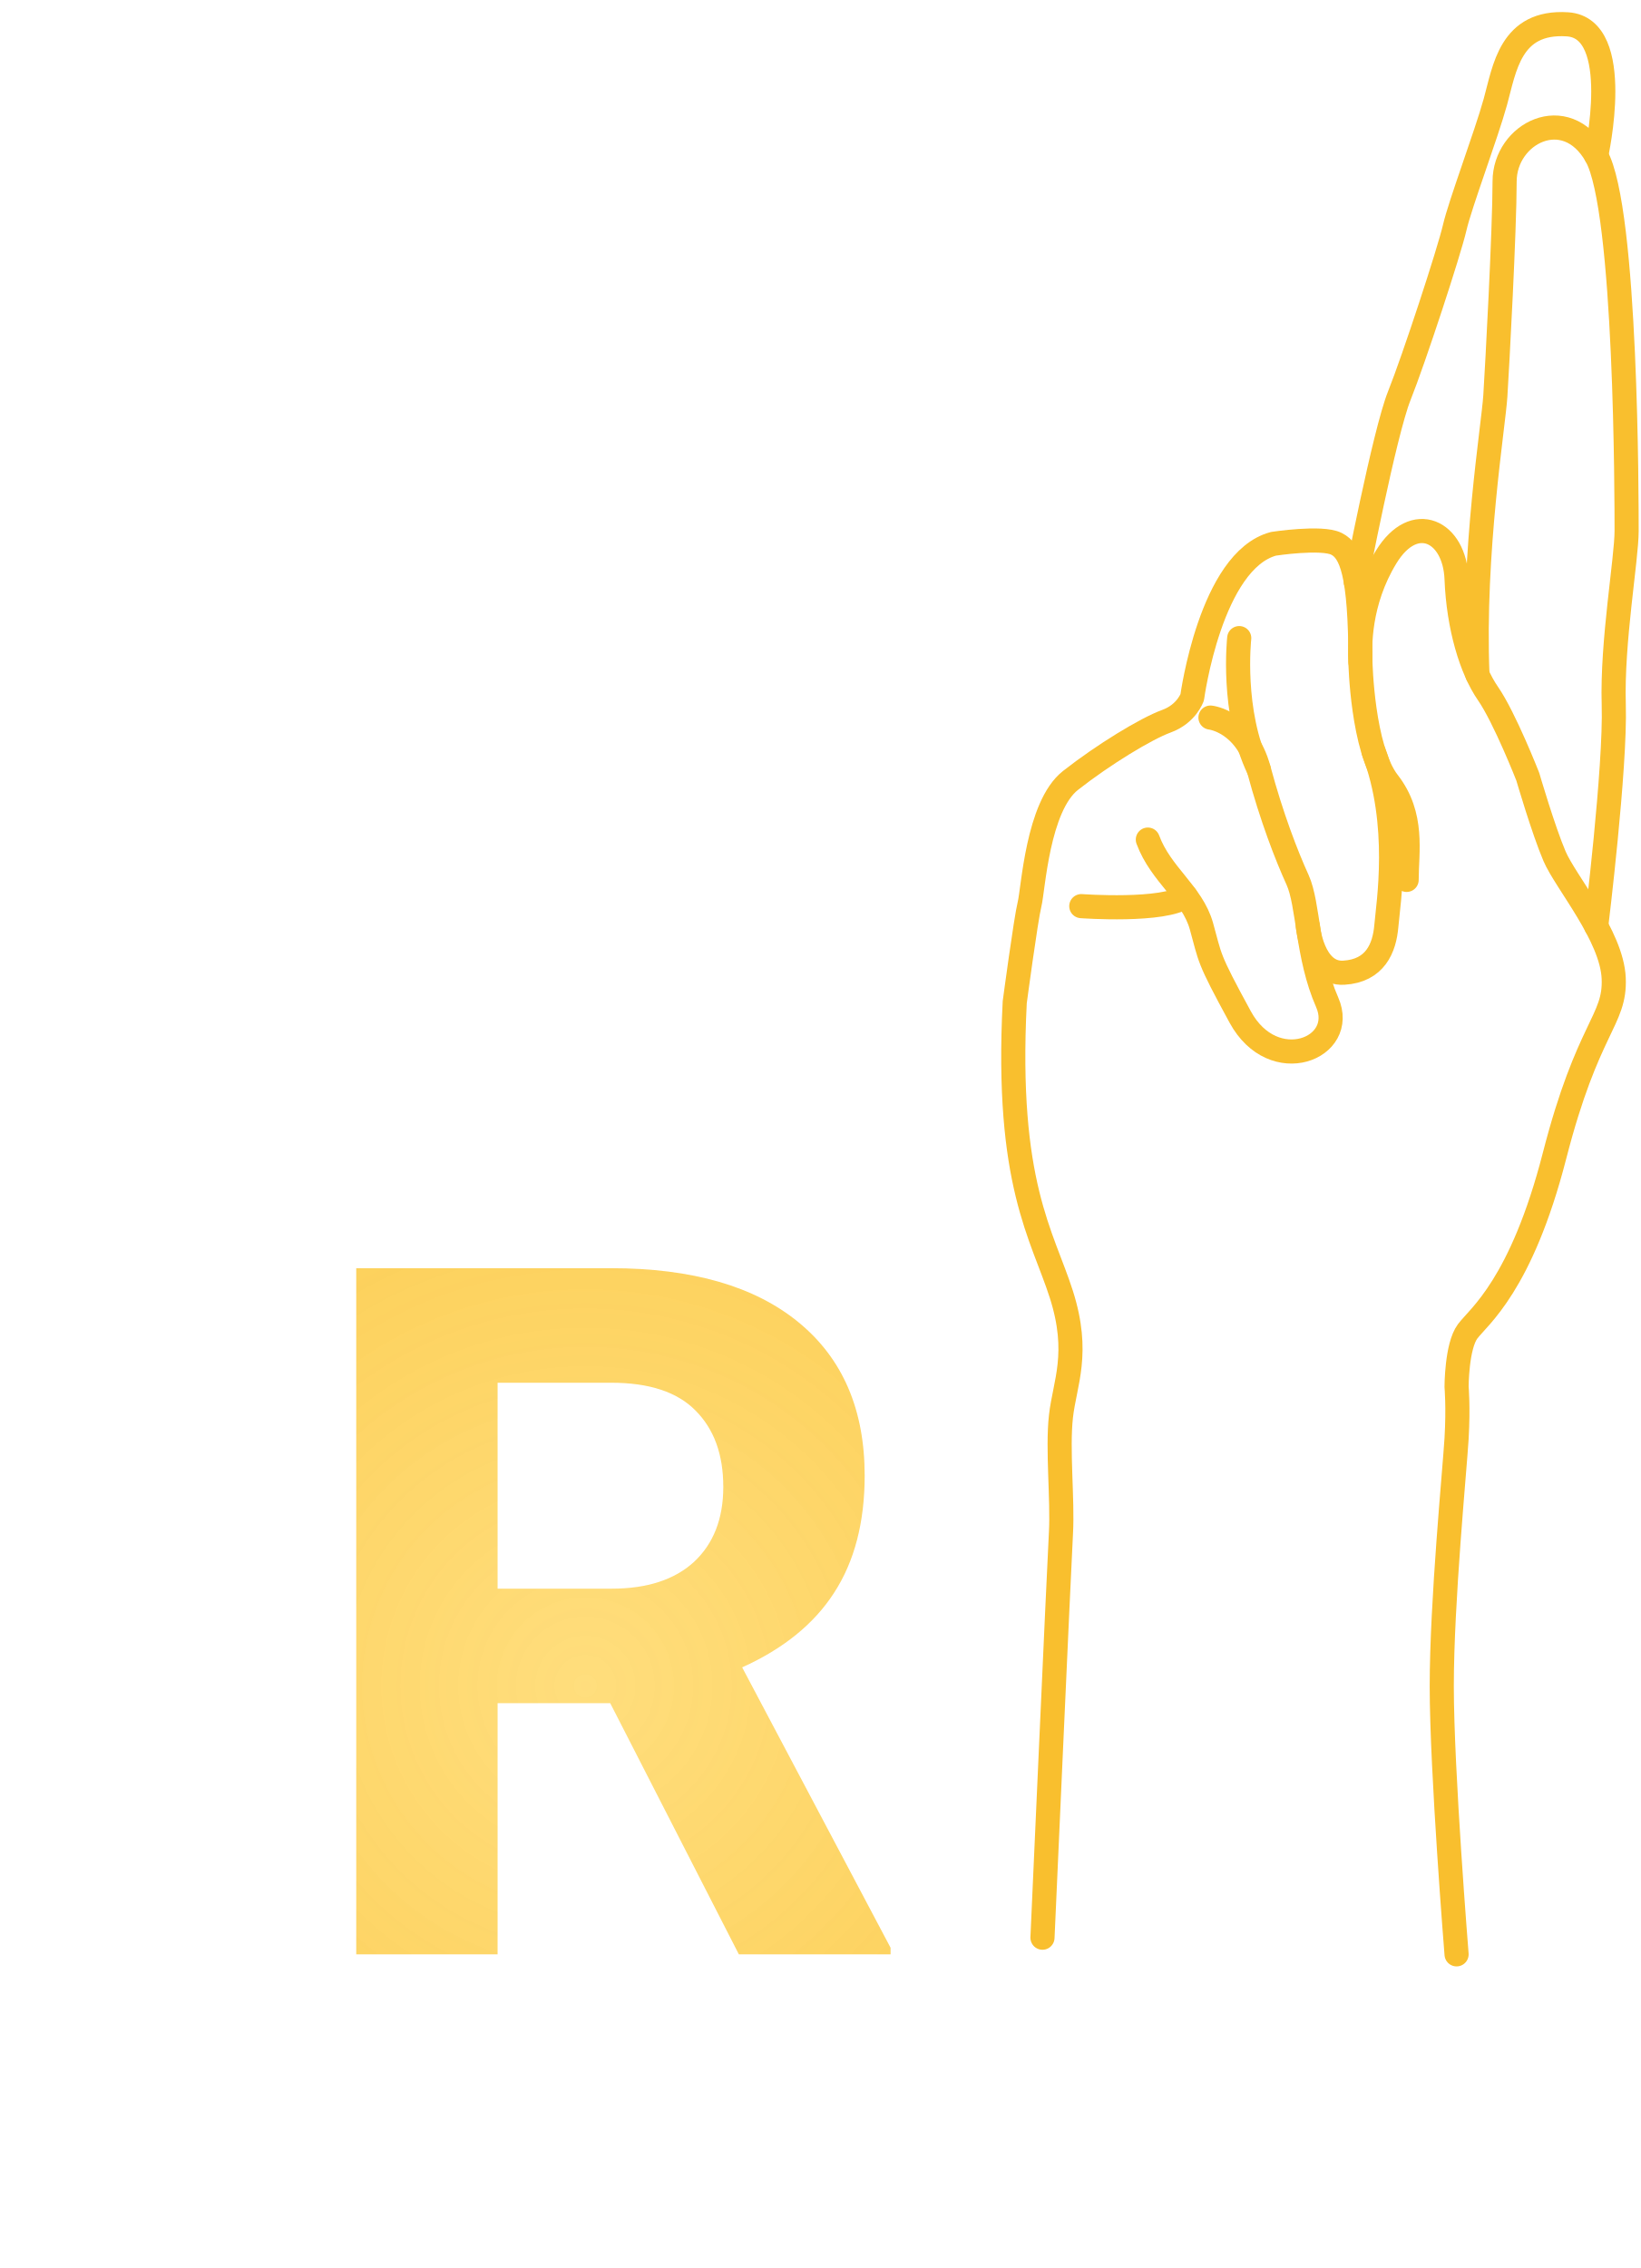
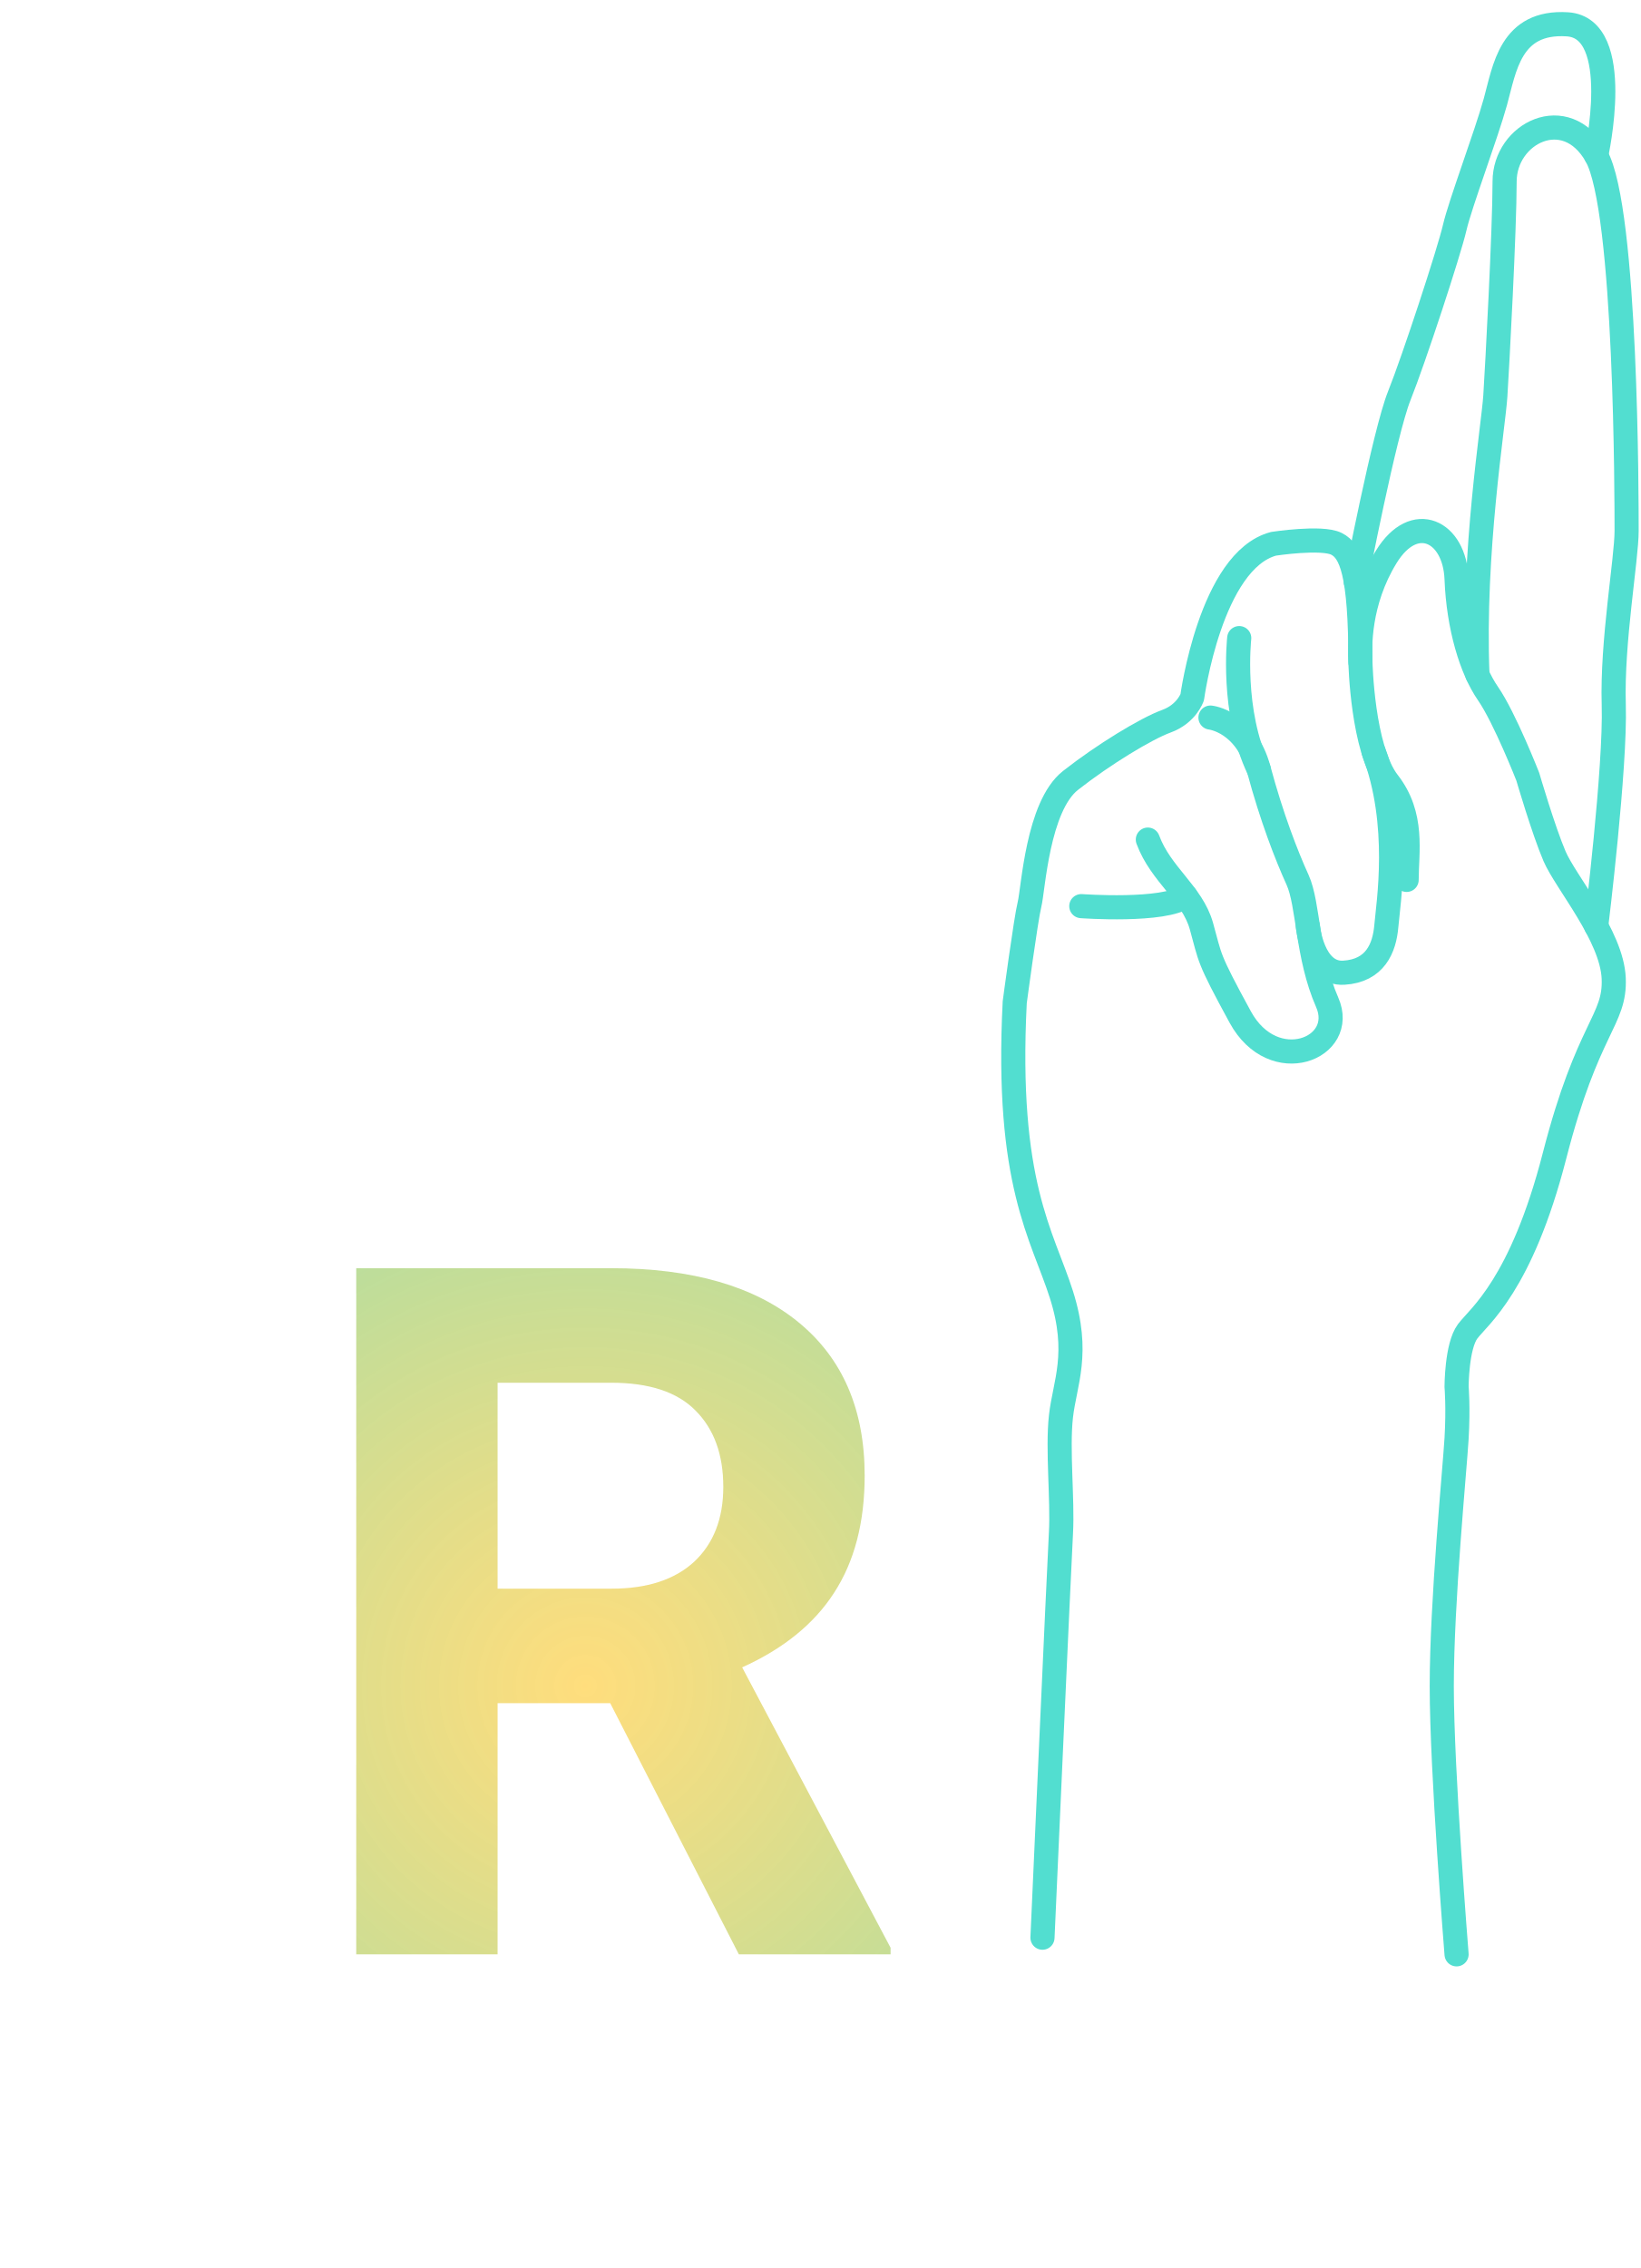
<svg xmlns="http://www.w3.org/2000/svg" width="68" height="94" viewBox="0 0 68 94" fill="none">
-   <path d="M43.21 80.31C43.21 80.31 43.899 64.91 43.976 63.53C44.052 62.151 43.822 60.083 43.976 58.703C44.129 57.324 44.774 56.099 43.992 53.646C43.21 51.194 41.677 49.049 42.06 41.54C42.06 41.54 42.52 38.092 42.674 37.479C42.827 36.866 43.005 33.418 44.372 32.346C45.738 31.273 47.501 30.201 48.344 29.893C49.187 29.587 49.417 28.898 49.417 28.898C49.417 28.898 50.183 23.227 52.789 22.538C52.789 22.538 54.781 22.232 55.393 22.538C56.007 22.844 56.389 23.764 56.389 27.441C56.389 27.441 56.465 31.043 57.538 32.422C58.611 33.801 58.304 35.304 58.304 36.468" stroke="#F9BF2E" stroke-miterlimit="10" stroke-linecap="round" stroke-linejoin="round" />
-   <path d="M60.374 81C60.374 81 59.76 73.415 59.76 69.89C59.76 66.366 60.296 60.926 60.374 59.623C60.45 58.32 60.374 57.478 60.374 57.478C60.374 57.478 60.374 55.793 60.833 55.179C61.293 54.566 63.056 53.264 64.435 47.9C65.814 42.536 66.963 42.307 66.887 40.545C66.811 38.782 64.894 36.561 64.435 35.488C63.975 34.415 63.326 32.193 63.326 32.193C63.326 32.193 62.366 29.741 61.676 28.745C60.987 27.75 60.451 25.987 60.374 23.995C60.296 22.002 58.622 21.187 57.462 23.075C56.302 24.964 56.359 26.843 56.389 27.442" stroke="#F9BF2E" stroke-miterlimit="10" stroke-linecap="round" stroke-linejoin="round" />
-   <path d="M66.161 38.386C66.161 38.386 66.969 31.81 66.889 29.205C66.809 26.6 67.422 23.165 67.422 22.009C67.422 20.854 67.428 8.671 66.161 6.449C64.894 4.226 62.365 5.529 62.365 7.522C62.365 9.514 62.059 15.183 61.981 16.41C61.905 17.636 61.033 22.893 61.239 27.965" stroke="#F9BF2E" stroke-miterlimit="10" stroke-linecap="round" stroke-linejoin="round" />
-   <path d="M56.197 24.117C56.197 24.117 57.385 17.941 57.997 16.409C58.61 14.876 60.066 10.433 60.296 9.437C60.526 8.441 61.599 5.606 61.981 4.226C62.364 2.847 62.594 0.855 64.969 1.008C67.344 1.162 66.16 6.449 66.16 6.449" stroke="#F9BF2E" stroke-miterlimit="10" stroke-linecap="round" stroke-linejoin="round" />
-   <path d="M50.173 29.741C50.173 29.741 51.638 29.895 52.175 31.886C52.711 33.879 53.325 35.458 53.784 36.468C54.244 37.479 54.168 39.624 55.01 41.54C55.853 43.455 52.788 44.682 51.408 42.154C50.029 39.625 50.183 39.753 49.799 38.386C49.416 37.02 48.114 36.254 47.577 34.798" stroke="#F9BF2E" stroke-miterlimit="10" stroke-linecap="round" stroke-linejoin="round" />
-   <path d="M44.819 37.556C44.819 37.556 48.267 37.808 49.148 37.146" stroke="#F9BF2E" stroke-miterlimit="10" stroke-linecap="round" stroke-linejoin="round" />
-   <path d="M51.365 26.447C51.365 26.447 51.025 29.511 52.174 31.887" stroke="#F9BF2E" stroke-miterlimit="10" stroke-linecap="round" stroke-linejoin="round" />
-   <path d="M54.209 38.386C54.209 38.386 54.397 40.392 55.699 40.315C57.002 40.238 57.384 39.293 57.462 38.386C57.538 37.48 58.09 34.156 56.933 31.144" stroke="#F9BF2E" stroke-miterlimit="10" stroke-linecap="round" stroke-linejoin="round" />
+   <path d="M43.21 80.31C43.21 80.31 43.899 64.91 43.976 63.53C44.052 62.151 43.822 60.083 43.976 58.703C44.129 57.324 44.774 56.099 43.992 53.646C43.21 51.194 41.677 49.049 42.06 41.54C42.06 41.54 42.52 38.092 42.674 37.479C42.827 36.866 43.005 33.418 44.372 32.346C45.738 31.273 47.501 30.201 48.344 29.893C49.187 29.587 49.417 28.898 49.417 28.898C49.417 28.898 50.183 23.227 52.789 22.538C52.789 22.538 54.781 22.232 55.393 22.538C56.007 22.844 56.389 23.764 56.389 27.441C56.389 27.441 56.465 31.043 57.538 32.422C58.611 33.801 58.304 35.304 58.304 36.468" stroke="#52ded0" stroke-miterlimit="10" stroke-linecap="round" stroke-linejoin="round" />
+   <path d="M60.374 81C60.374 81 59.76 73.415 59.76 69.89C59.76 66.366 60.296 60.926 60.374 59.623C60.45 58.32 60.374 57.478 60.374 57.478C60.374 57.478 60.374 55.793 60.833 55.179C61.293 54.566 63.056 53.264 64.435 47.9C65.814 42.536 66.963 42.307 66.887 40.545C66.811 38.782 64.894 36.561 64.435 35.488C63.975 34.415 63.326 32.193 63.326 32.193C63.326 32.193 62.366 29.741 61.676 28.745C60.987 27.75 60.451 25.987 60.374 23.995C60.296 22.002 58.622 21.187 57.462 23.075C56.302 24.964 56.359 26.843 56.389 27.442" stroke="#52ded0" stroke-miterlimit="10" stroke-linecap="round" stroke-linejoin="round" />
+   <path d="M66.161 38.386C66.161 38.386 66.969 31.81 66.889 29.205C66.809 26.6 67.422 23.165 67.422 22.009C67.422 20.854 67.428 8.671 66.161 6.449C64.894 4.226 62.365 5.529 62.365 7.522C62.365 9.514 62.059 15.183 61.981 16.41C61.905 17.636 61.033 22.893 61.239 27.965" stroke="#52ded0" stroke-miterlimit="10" stroke-linecap="round" stroke-linejoin="round" />
+   <path d="M56.197 24.117C56.197 24.117 57.385 17.941 57.997 16.409C58.61 14.876 60.066 10.433 60.296 9.437C60.526 8.441 61.599 5.606 61.981 4.226C62.364 2.847 62.594 0.855 64.969 1.008C67.344 1.162 66.16 6.449 66.16 6.449" stroke="#52ded0" stroke-miterlimit="10" stroke-linecap="round" stroke-linejoin="round" />
+   <path d="M50.173 29.741C50.173 29.741 51.638 29.895 52.175 31.886C52.711 33.879 53.325 35.458 53.784 36.468C54.244 37.479 54.168 39.624 55.01 41.54C55.853 43.455 52.788 44.682 51.408 42.154C50.029 39.625 50.183 39.753 49.799 38.386C49.416 37.02 48.114 36.254 47.577 34.798" stroke="#52ded0" stroke-miterlimit="10" stroke-linecap="round" stroke-linejoin="round" />
+   <path d="M44.819 37.556C44.819 37.556 48.267 37.808 49.148 37.146" stroke="#52ded0" stroke-miterlimit="10" stroke-linecap="round" stroke-linejoin="round" />
+   <path d="M51.365 26.447C51.365 26.447 51.025 29.511 52.174 31.887" stroke="#52ded0" stroke-miterlimit="10" stroke-linecap="round" stroke-linejoin="round" />
+   <path d="M54.209 38.386C54.209 38.386 54.397 40.392 55.699 40.315C57.002 40.238 57.384 39.293 57.462 38.386C57.538 37.48 58.09 34.156 56.933 31.144" stroke="#52ded0" stroke-miterlimit="10" stroke-linecap="round" stroke-linejoin="round" />
  <path d="M25.293 70.59H20.625V81H14.766V52.562H25.332C28.691 52.562 31.283 53.311 33.105 54.809C34.928 56.306 35.84 58.422 35.84 61.156C35.84 63.096 35.417 64.717 34.57 66.019C33.737 67.309 32.467 68.337 30.762 69.106L36.914 80.727V81H30.625L25.293 70.59ZM20.625 65.844H25.352C26.823 65.844 27.962 65.473 28.77 64.731C29.577 63.975 29.98 62.94 29.98 61.625C29.98 60.284 29.596 59.229 28.828 58.461C28.073 57.693 26.908 57.309 25.332 57.309H20.625V65.844Z" fill="url(#paint0_diamond)" />
  <defs>
    <radialGradient id="paint0_diamond" cx="0" cy="0" r="1" gradientUnits="userSpaceOnUse" gradientTransform="translate(24.2424 69.8929) rotate(88.0754) scale(45.1147 45.0815)">
      <stop stop-color="#FFD458" stop-opacity="0.78" />
-       <stop offset="1" stop-color="#F9BF2E" />
+       <stop offset="1" stop-color="#52ded0" />
    </radialGradient>
  </defs>
</svg>
